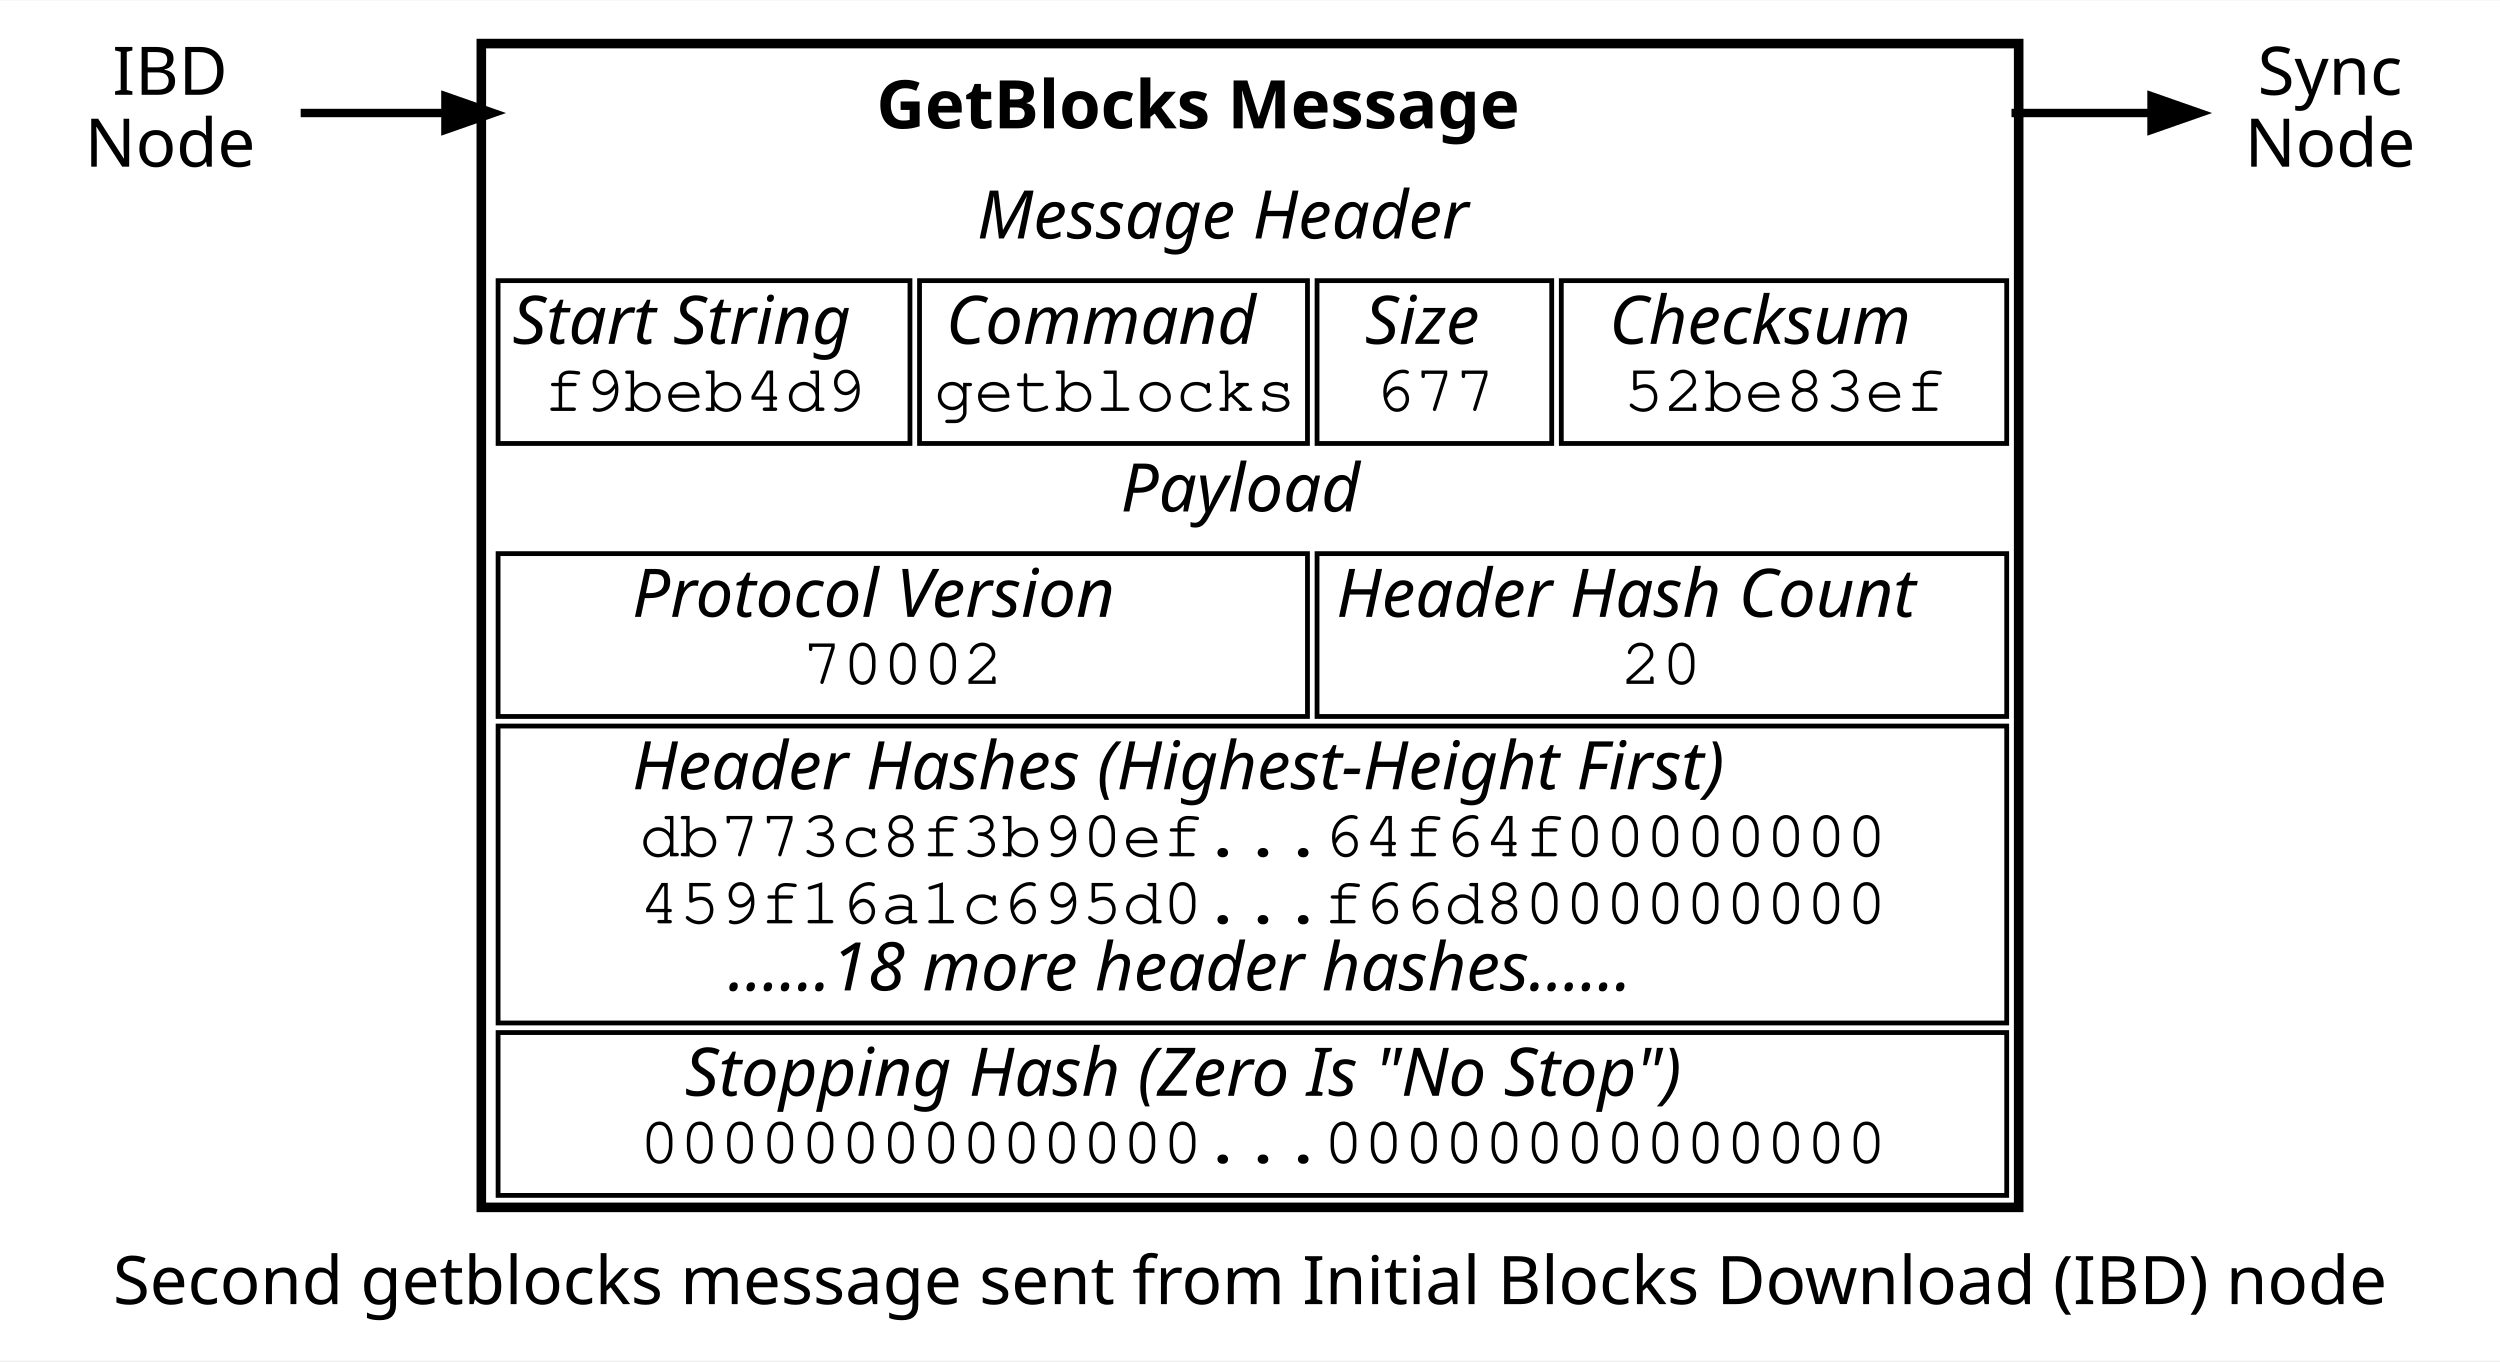
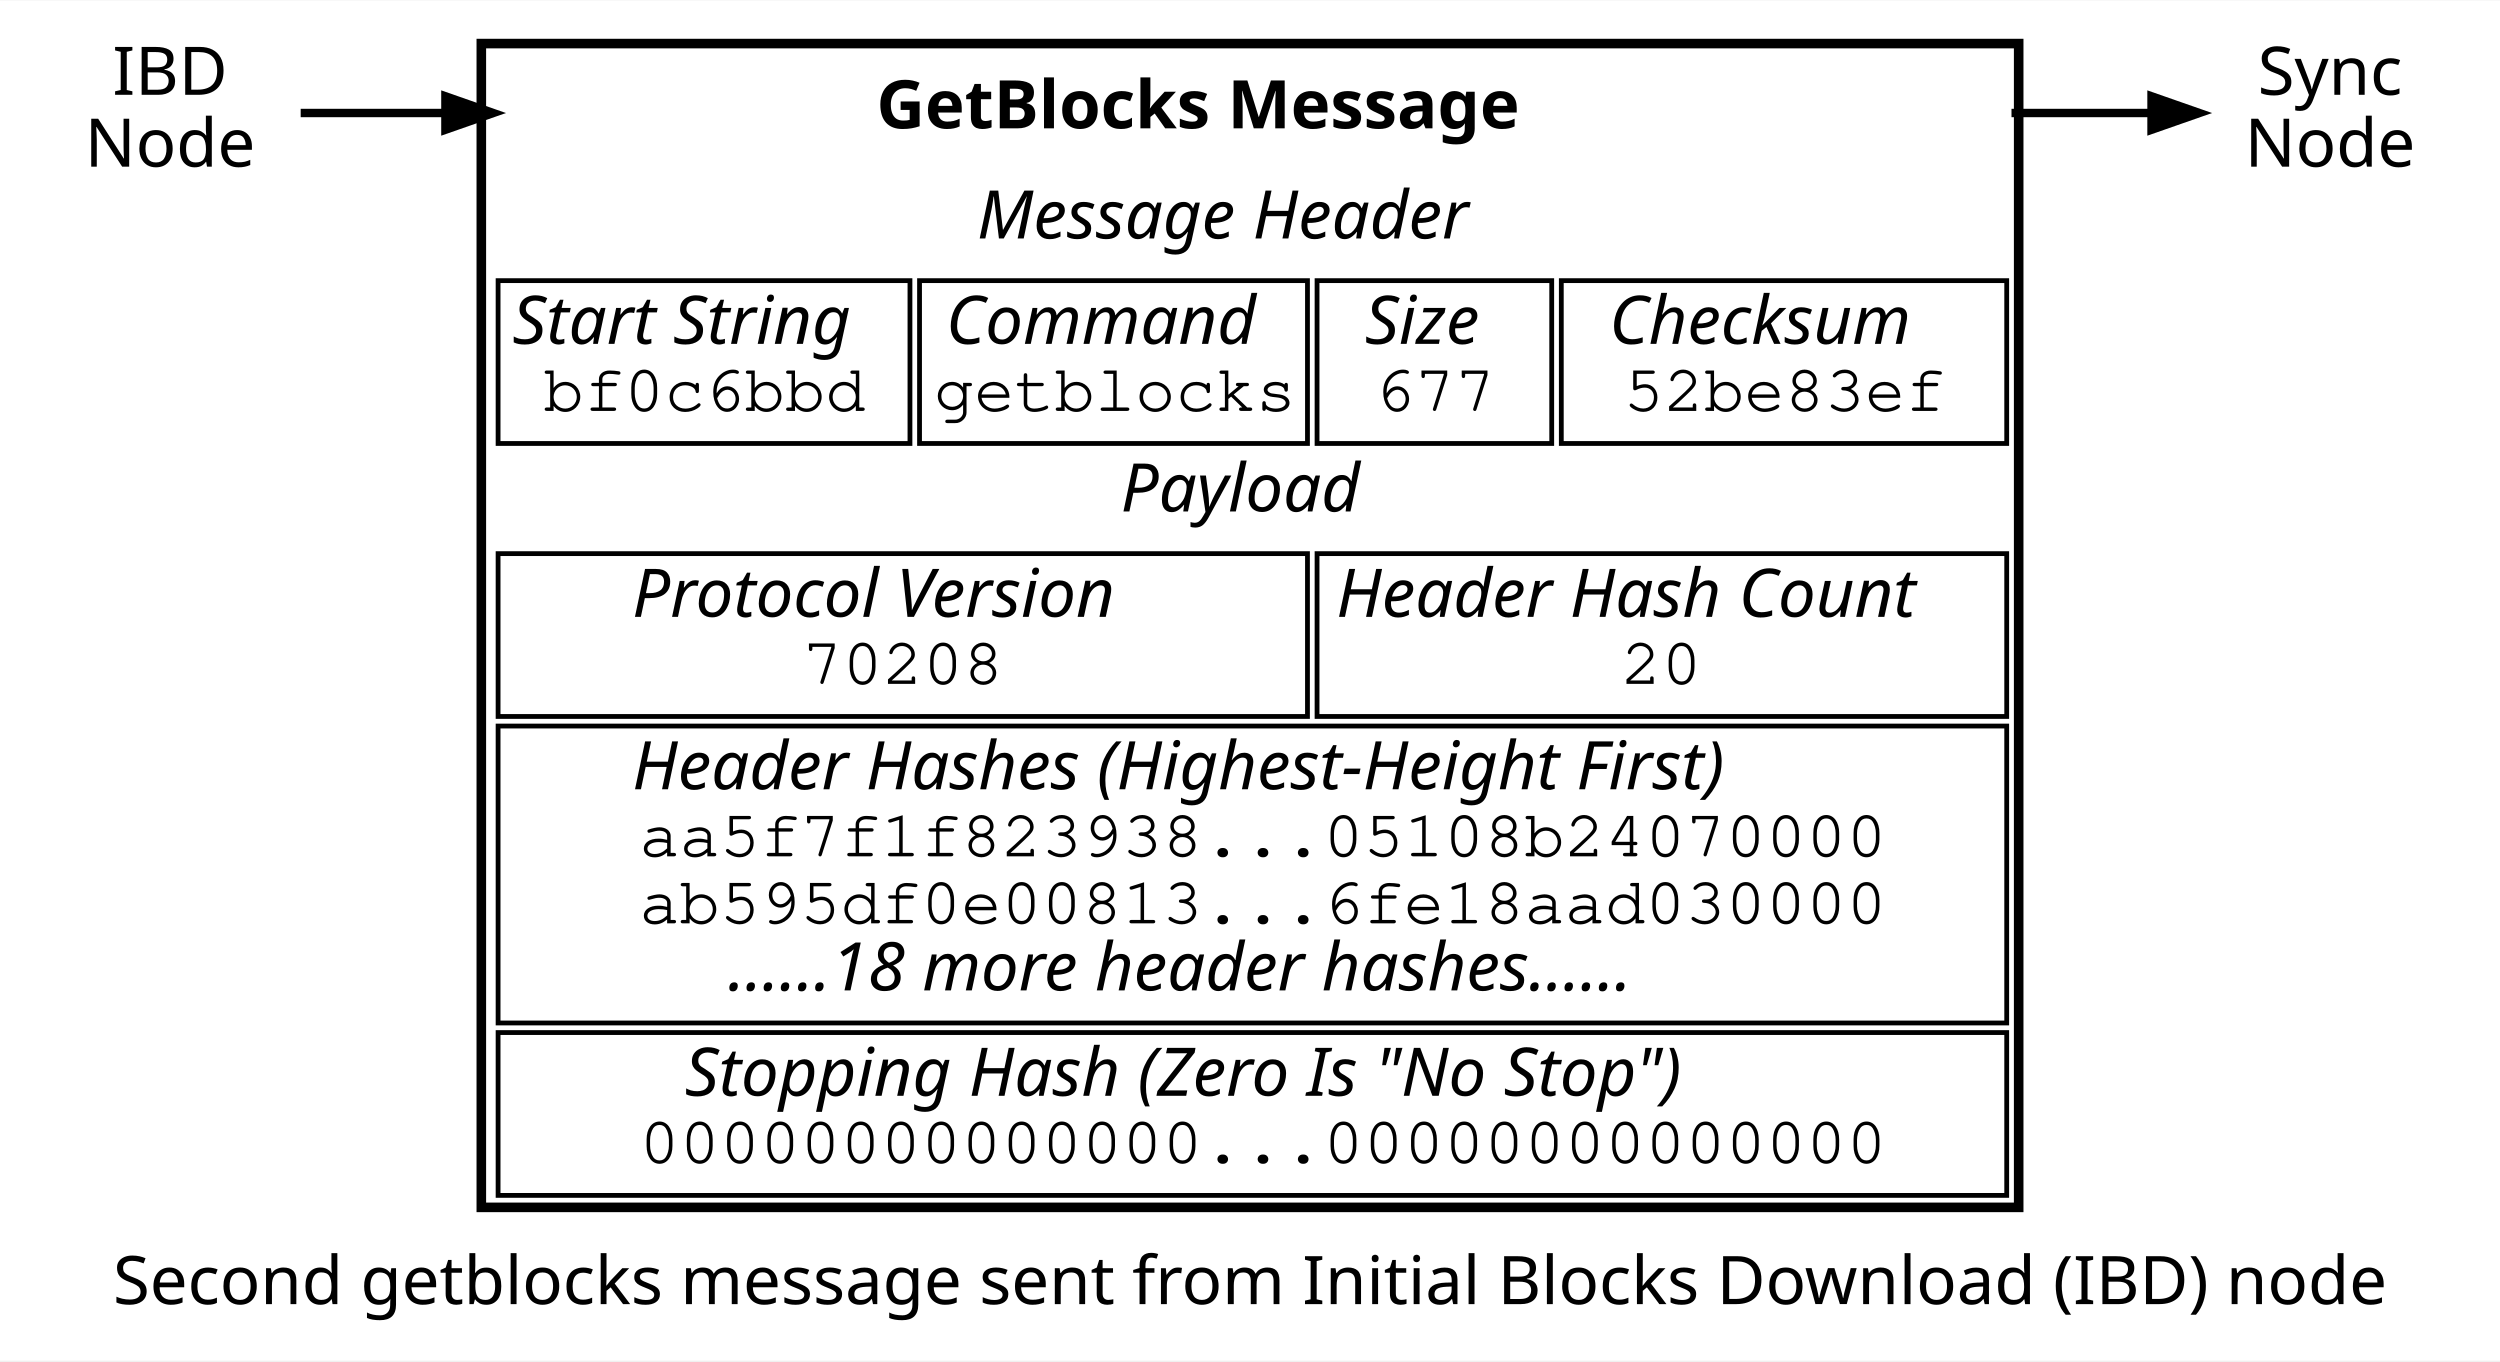
<svg xmlns="http://www.w3.org/2000/svg" width="450pt" height="245pt" viewBox="0.00 0.00 450.00 244.83">
  <g id="graph0" class="graph" transform="scale(0.862069 0.862069) rotate(0) translate(4 280)">
    <polygon fill="white" stroke="none" points="-4,4 -4,-280 518,-280 518,4 -4,4" />
    <text text-anchor="middle" x="257" y="-7.8" font-family="Sans" font-size="14.00">Second getblocks message sent from Initial Blocks Download (IBD) node</text>
    <g id="node1" class="node">
      <text text-anchor="middle" x="31.5" y="-260.3" font-family="Sans" font-size="14.00">IBD</text>
      <text text-anchor="middle" x="31.5" y="-245.3" font-family="Sans" font-size="14.00">Node</text>
    </g>
    <g id="node2" class="node">
      <text text-anchor="start" x="179" y="-253.3" font-family="Sans" font-weight="bold" font-size="14.00">GetBlocks Message</text>
      <text text-anchor="start" x="200" y="-230.3" font-family="Sans" font-style="italic" font-size="14.00">Message Header</text>
      <polygon fill="none" stroke="black" points="100,-187.5 100,-221.5 186,-221.5 186,-187.5 100,-187.5" />
      <text text-anchor="start" x="103" y="-208.3" font-family="Sans" font-style="italic" font-size="14.00">Start String</text>
-       <text text-anchor="start" x="109.5" y="-194.3" font-family="Courier,monospace" font-size="14.00">f9beb4d9</text>
+       <text text-anchor="start" x="109.5" y="-194.3" font-family="Courier,monospace" font-size="14.00">bf0c6bbd</text>
      <polygon fill="none" stroke="black" points="188,-187.5 188,-221.5 269,-221.5 269,-187.5 188,-187.5" />
      <text text-anchor="start" x="193.5" y="-208.3" font-family="Sans" font-style="italic" font-size="14.00">Command</text>
      <text text-anchor="start" x="191" y="-194.3" font-family="Courier,monospace" font-size="14.00">getblocks</text>
      <polygon fill="none" stroke="black" points="271,-187.5 271,-221.5 320,-221.5 320,-187.5 271,-187.5" />
      <text text-anchor="start" x="281" y="-208.3" font-family="Sans" font-style="italic" font-size="14.00">Size</text>
      <text text-anchor="start" x="283" y="-194.3" font-family="Courier,monospace" font-size="14.00">677</text>
      <polygon fill="none" stroke="black" points="322,-187.5 322,-221.5 415,-221.5 415,-187.5 322,-187.5" />
      <text text-anchor="start" x="332" y="-208.3" font-family="Sans" font-style="italic" font-size="14.00">Checksum</text>
      <text text-anchor="start" x="335" y="-194.3" font-family="Courier,monospace" font-size="14.00">52be83ef</text>
      <text text-anchor="start" x="230" y="-173.3" font-family="Sans" font-style="italic" font-size="14.00">Payload</text>
      <polygon fill="none" stroke="black" points="100,-130.5 100,-164.5 269,-164.5 269,-130.5 100,-130.5" />
      <text text-anchor="start" x="128" y="-151.3" font-family="Sans" font-style="italic" font-size="14.00">Protocol Version</text>
-       <text text-anchor="start" x="163.5" y="-137.3" font-family="Courier,monospace" font-size="14.00">70002</text>
+       <text text-anchor="start" x="163.5" y="-137.3" font-family="Courier,monospace" font-size="14.00">70208</text>
      <polygon fill="none" stroke="black" points="271,-130.5 271,-164.5 415,-164.5 415,-130.5 271,-130.5" />
      <text text-anchor="start" x="275" y="-151.3" font-family="Sans" font-style="italic" font-size="14.00">Header Hash Count</text>
      <text text-anchor="start" x="334.5" y="-137.3" font-family="Courier,monospace" font-size="14.00">20</text>
      <polygon fill="none" stroke="black" points="100,-66.5 100,-128.5 415,-128.5 415,-66.5 100,-66.5" />
      <text text-anchor="start" x="128" y="-115.3" font-family="Sans" font-style="italic" font-size="14.00">Header Hashes (Highest-Height First)</text>
-       <text text-anchor="start" x="129.5" y="-101.3" font-family="Courier,monospace" font-size="14.00">db773c8f3b90ef...64f64f00000000</text>
-       <text text-anchor="start" x="129.5" y="-87.3" font-family="Courier,monospace" font-size="14.00">459f16a1c695d0...f66d8000000000</text>
+       <text text-anchor="start" x="129.5" y="-101.3" font-family="Courier,monospace" font-size="14.00">aa5f7f1f823938...05108b24070000</text>
+       <text text-anchor="start" x="129.5" y="-87.3" font-family="Courier,monospace" font-size="14.00">ab595df0e00813...6fe18aad030000</text>
      <text text-anchor="start" x="148" y="-73.3" font-family="Sans" font-style="italic" font-size="14.00">......18 more header hashes......</text>
      <polygon fill="none" stroke="black" points="100,-30.5 100,-64.5 415,-64.5 415,-30.5 100,-30.5" />
      <text text-anchor="start" x="139" y="-51.3" font-family="Sans" font-style="italic" font-size="14.00">Stopping Hash (Zero Is "No Stop")</text>
      <text text-anchor="start" x="129.5" y="-37.3" font-family="Courier,monospace" font-size="14.00">00000000000000...00000000000000</text>
      <polygon fill="none" stroke="black" stroke-width="2" points="96.5,-28 96.5,-271 417.5,-271 417.5,-28 96.5,-28" />
    </g>
    <g id="edge1" class="edge">
      <path fill="none" stroke="black" stroke-width="1.75" d="M58.783,-256.5C69.383,-256.5 80.974,-256.5 88.977,-256.5" />
      <polygon fill="black" stroke="black" stroke-width="1.75" points="89,-260 99,-256.5 89,-253 89,-260" />
    </g>
    <g id="node3" class="node">
      <text text-anchor="middle" x="482.5" y="-260.3" font-family="Sans" font-size="14.00">Sync</text>
      <text text-anchor="middle" x="482.5" y="-245.3" font-family="Sans" font-size="14.00">Node</text>
    </g>
    <g id="edge2" class="edge">
      <path fill="none" stroke="black" stroke-width="1.75" d="M416,-256.5C416,-256.5 429.872,-256.5 444.848,-256.5" />
      <polygon fill="black" stroke="black" stroke-width="1.75" points="445.236,-260 455.236,-256.5 445.236,-253 445.236,-260" />
    </g>
  </g>
</svg>
